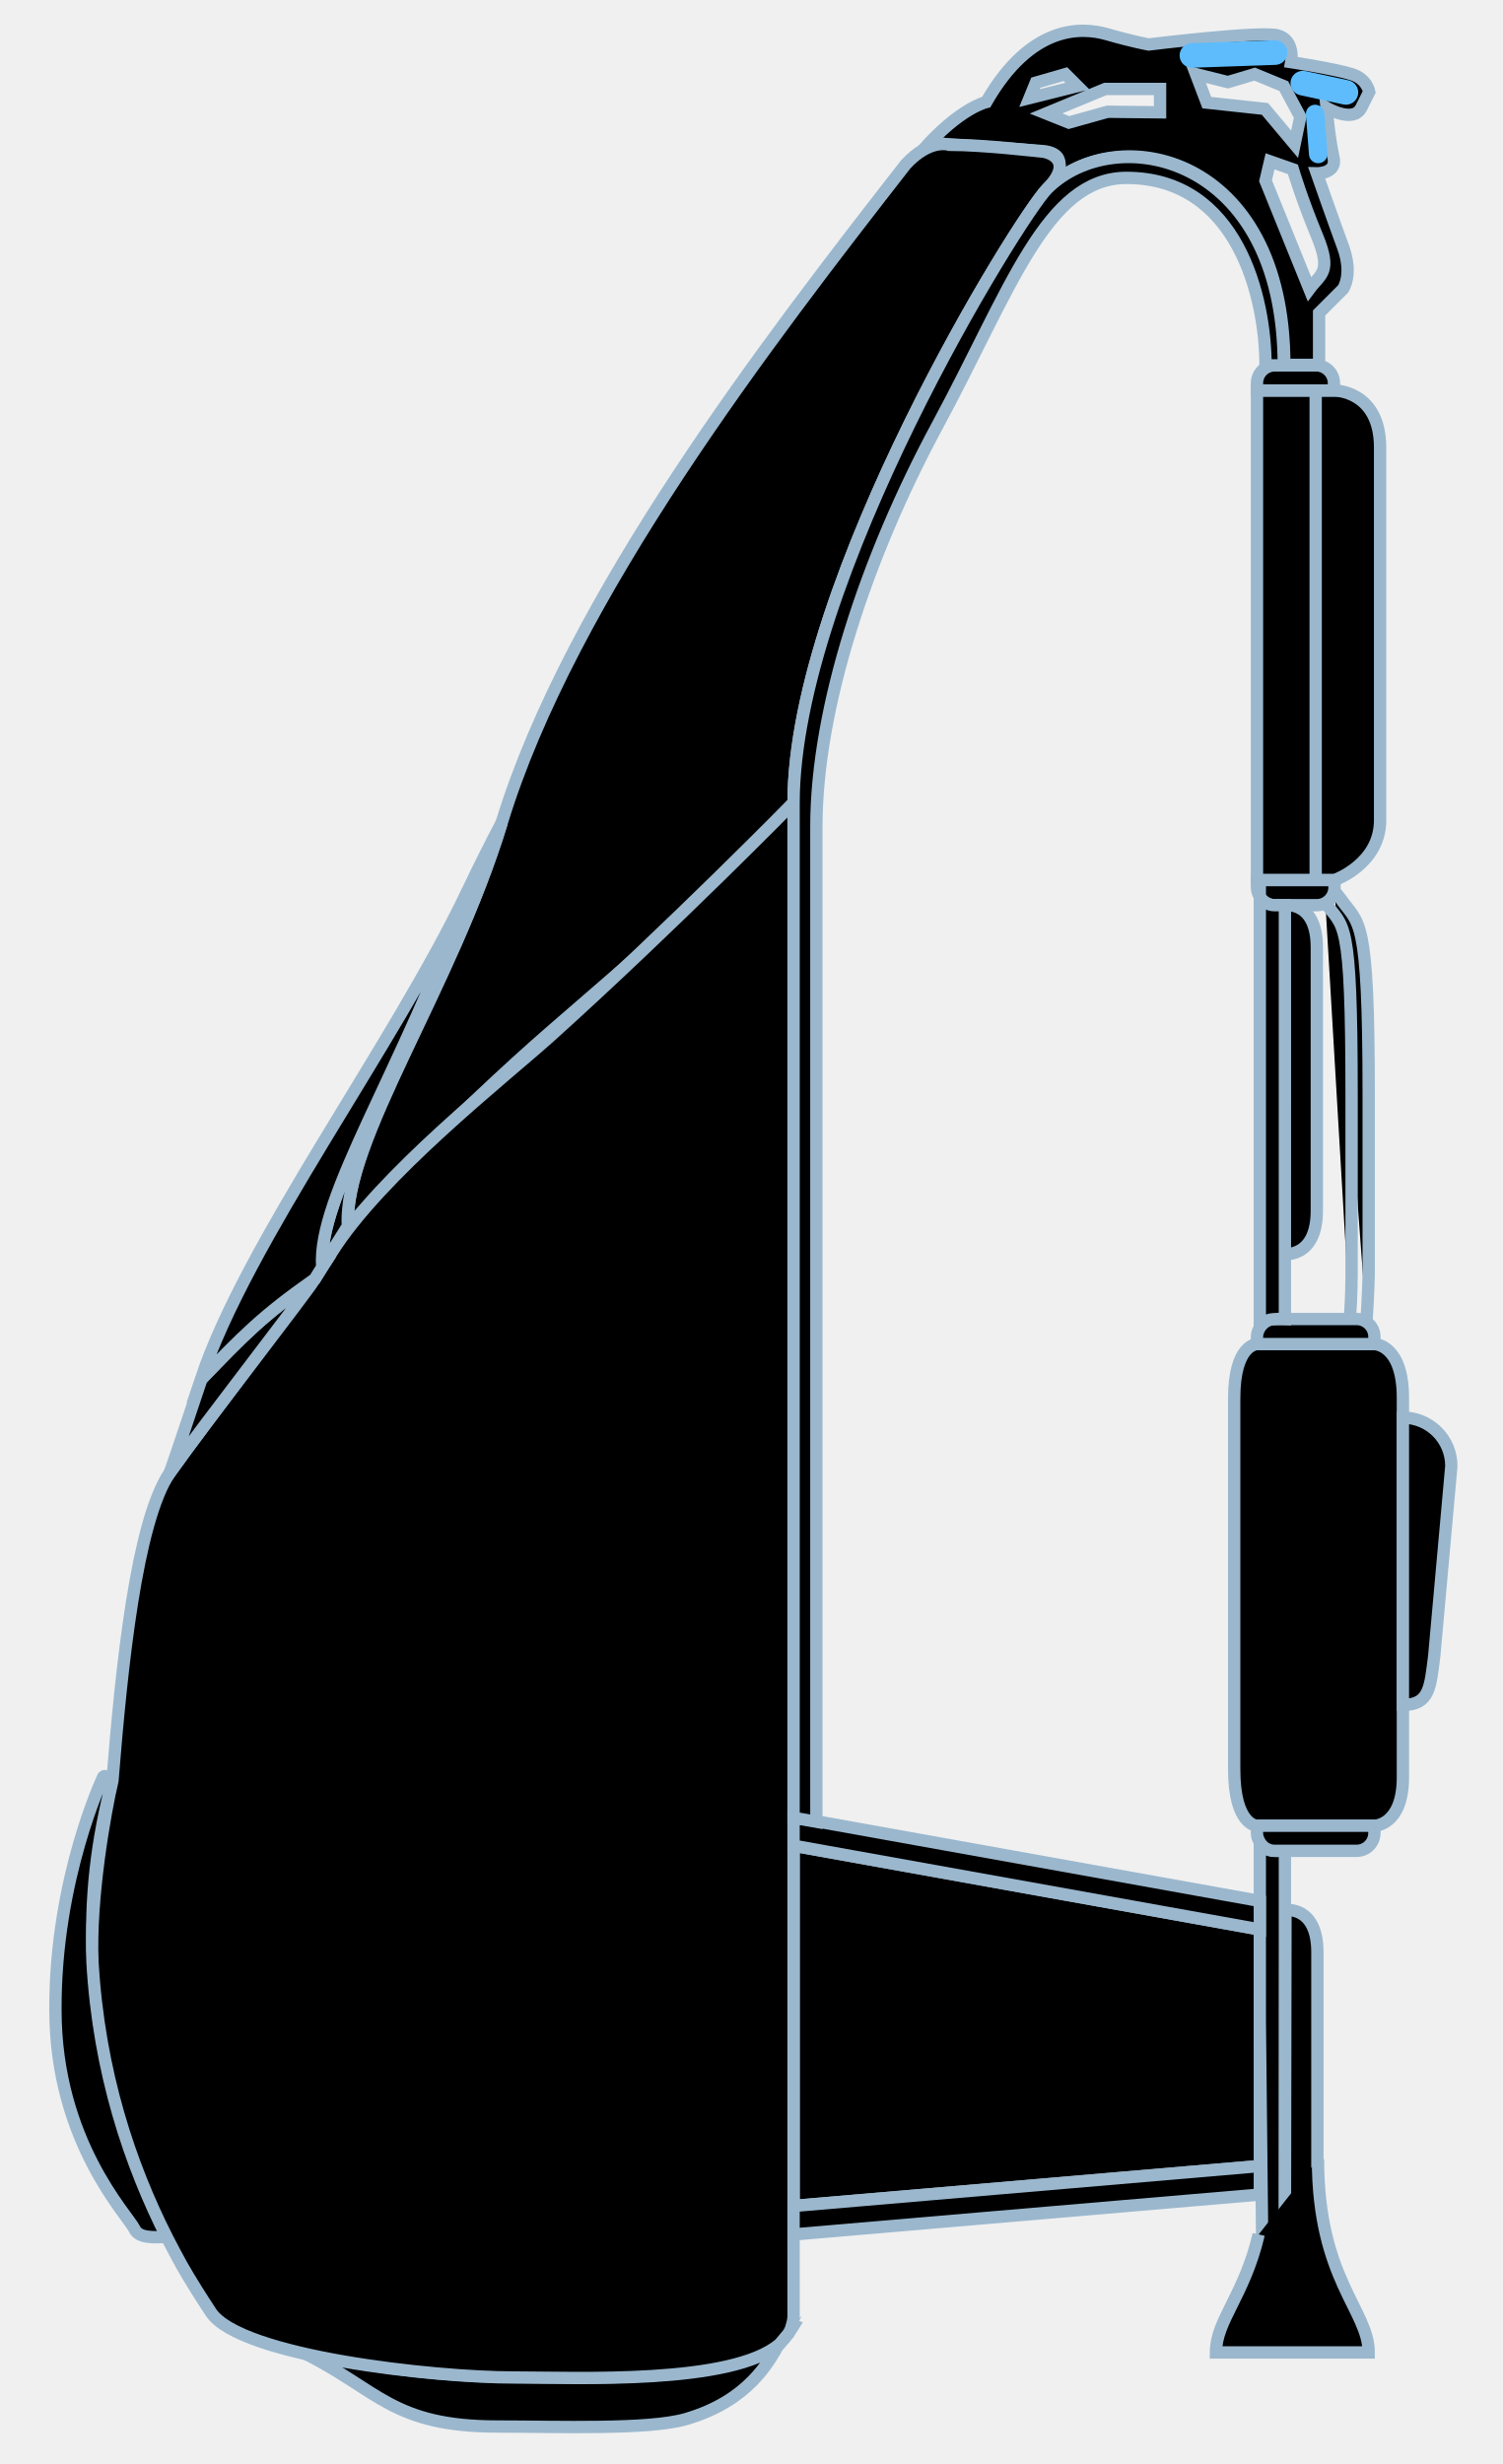
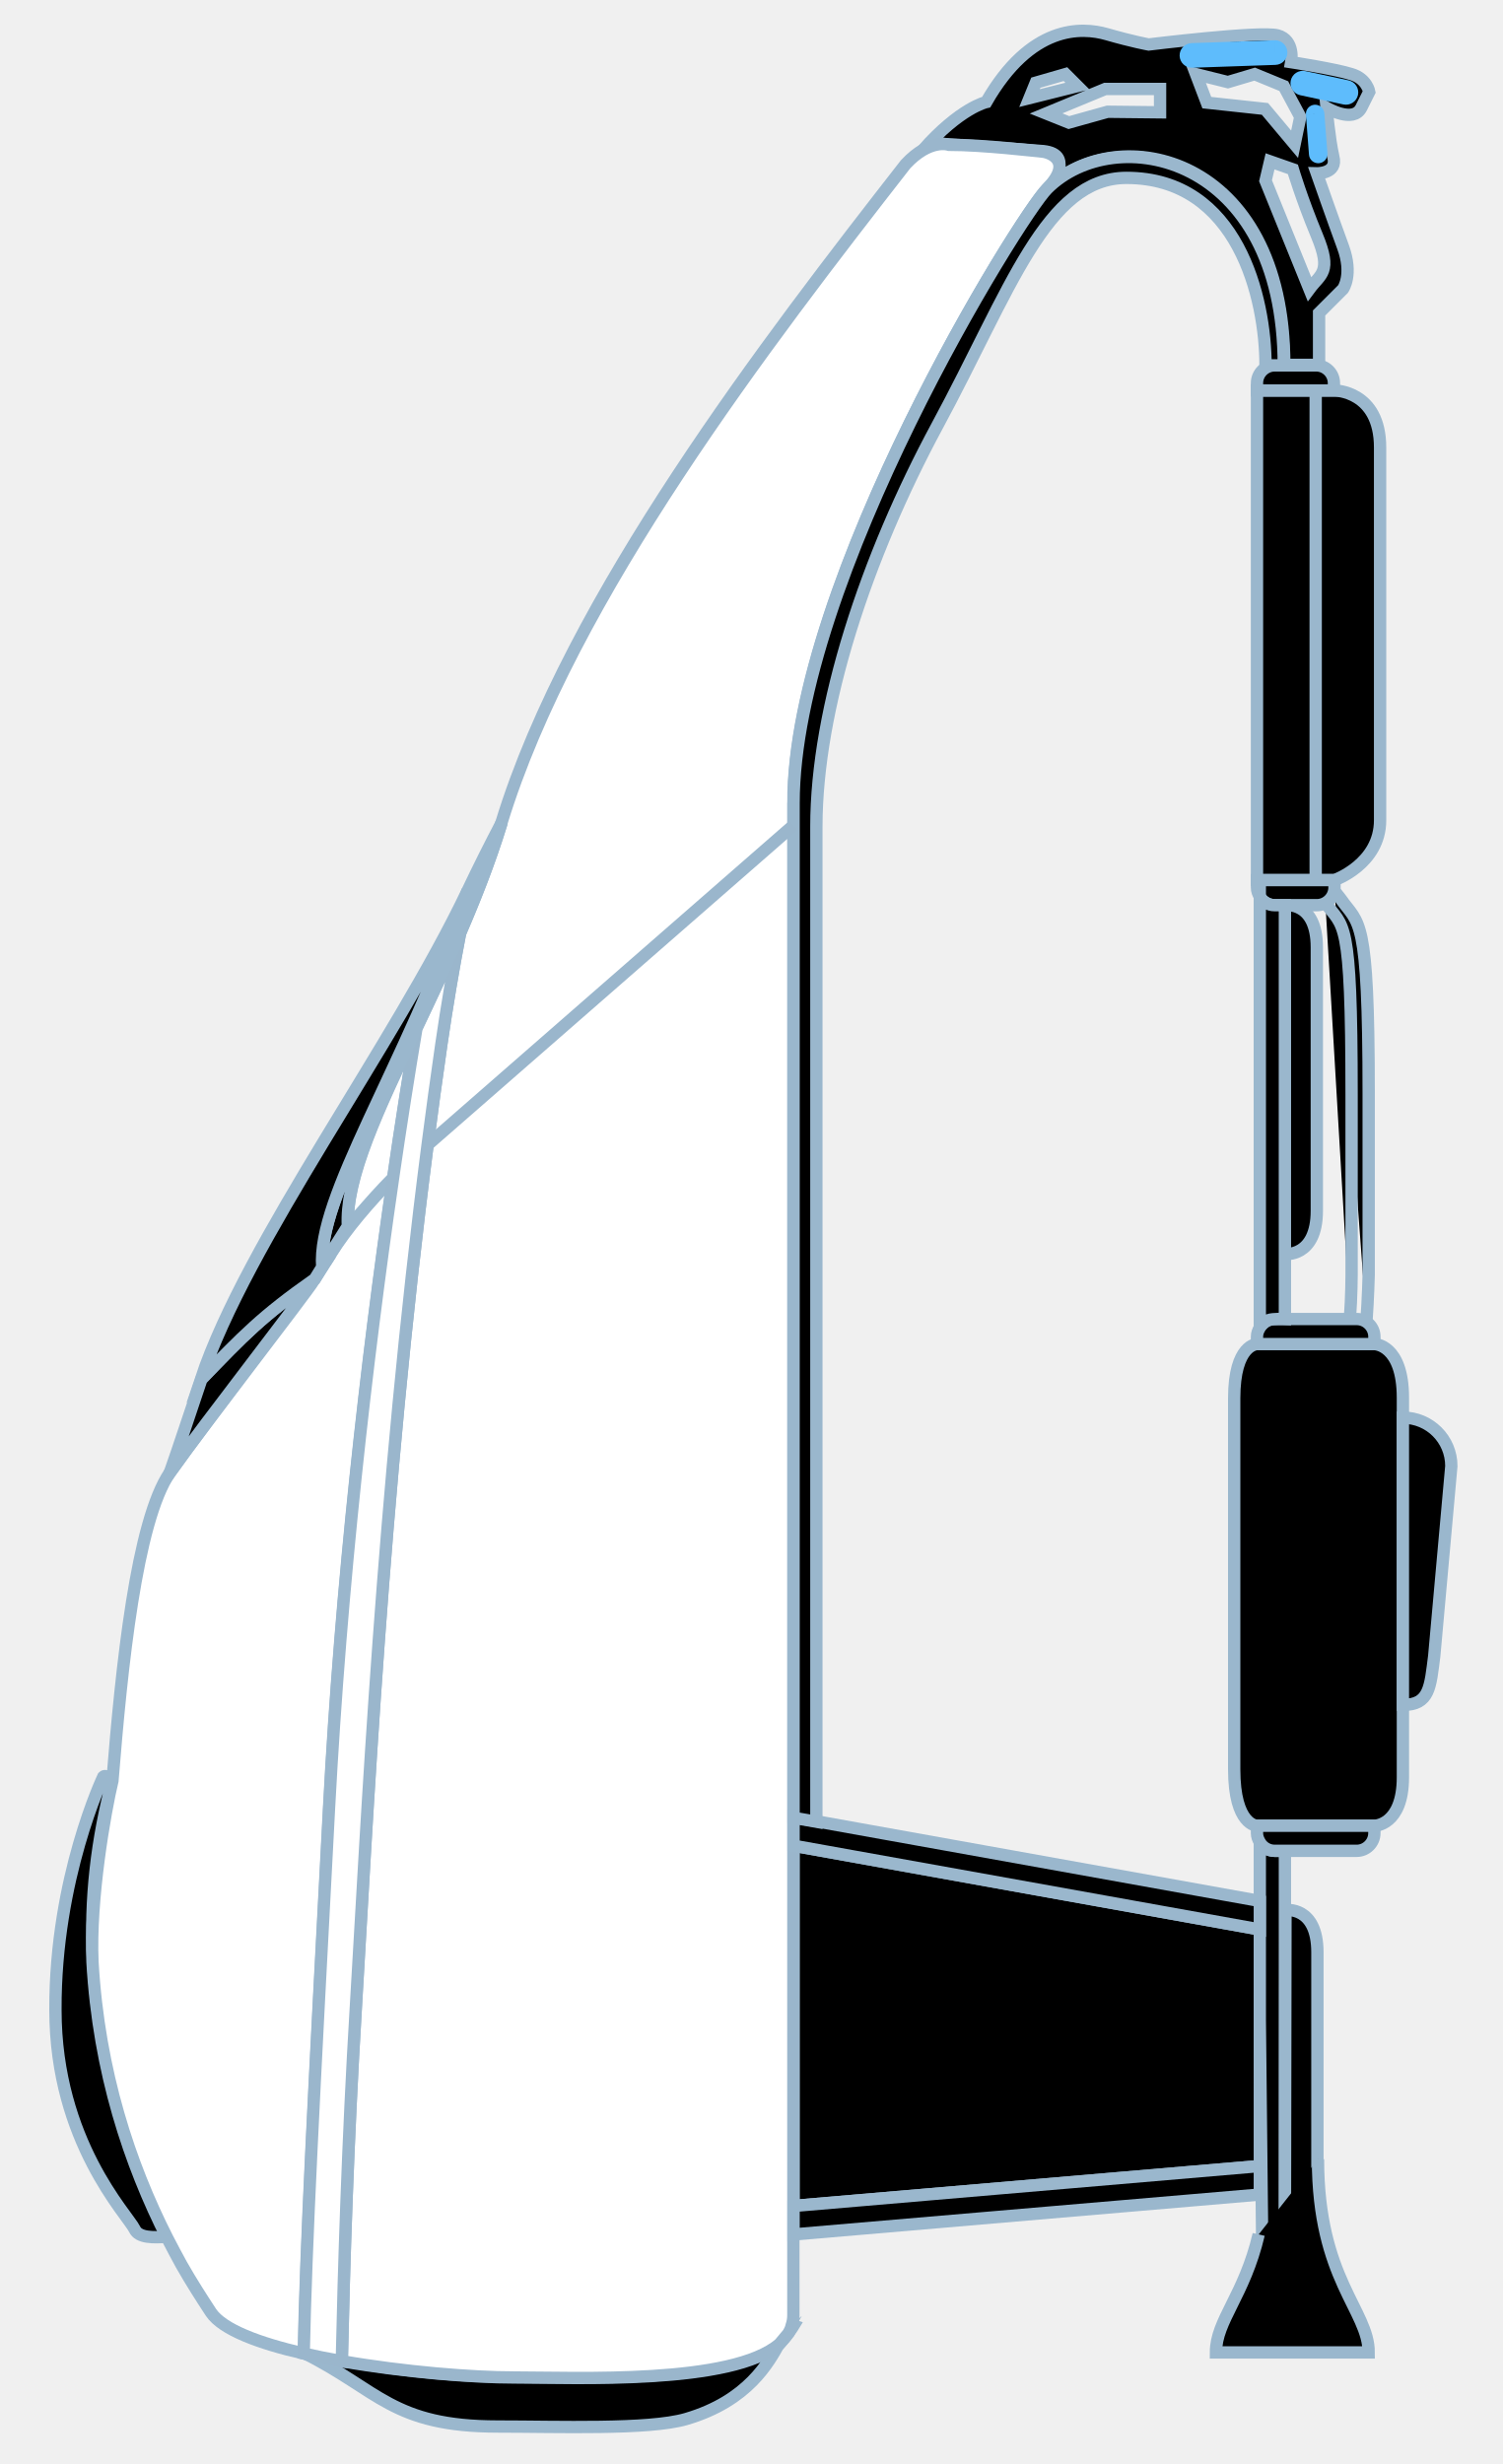
<svg xmlns="http://www.w3.org/2000/svg" version="1.1" id="Слой_1" x="0px" y="0px" width="244px" height="400px" viewBox="0 0 244 400" enable-background="new 0 0 244 400" xml:space="preserve">
-   <path id="area-8" stroke="#9AB7CD" stroke-width="2" stroke-miterlimit="10" d="M204.523,351.629l-75.692,6.479v-58.48  l75.692,13.602V351.629z" />
-   <path stroke="#9AB7CD" stroke-width="2" stroke-miterlimit="10" d="M160.107,16.569c7.217-12.585,15.453-12.215,19.617-11.012  c4.164,1.203,6.754,1.665,6.754,1.665s18.045-2.221,20.912-1.48c2.868,0.74,2.221,4.35,2.221,4.35s7.218,1.11,9.809,1.943  c2.499,0.74,2.869,2.868,2.869,2.868s0,0-1.296,2.591c-1.296,2.591-5.644,0-5.644,0s0.463,5.182,1.108,7.958  c0.741,2.775-2.685,2.684-2.685,2.684s2.592,7.402,4.258,11.938c1.666,4.534,0,6.848,0,6.848l-3.887,3.886v8.421h-5.646  c0-34.33-27.297-39.696-38.401-28.686c0,0,4.721-5.459-0.74-6.015c-3.237-0.277-16.748-1.202-16.748-1.202l-2.867,1.11  C155.85,17.493,160.107,16.569,160.107,16.569z M212.572,46.919c1.852-2.499,3.701-2.684,1.203-8.698  c-2.498-6.014-3.887-10.733-3.887-10.733l-3.701-1.296l-0.74,3.146L212.572,46.919z M195.917,16.66l9.438,1.019l4.812,5.736  l0.925-4.441l-2.683-4.997l-4.72-1.942l-4.35,1.295l-5.182-1.295L195.917,16.66z M173.523,19.9l6.293-1.759l8.513,0.093V14.44  h-8.884l-9.623,3.979L173.523,19.9z M174.912,13.977l-1.943-1.942l-4.812,1.388l-1.019,2.498L174.912,13.977z" />
+   <path id="area-8" stroke="#9AB7CD" stroke-width="2" stroke-miterlimit="10" d="M204.523,351.629l-75.692,6.479v-58.479  l75.692,13.603V351.629z" />
+   <path stroke="#9AB7CD" stroke-width="2" stroke-miterlimit="10" d="M160.107,16.569c7.217-12.585,15.453-12.215,19.617-11.012  s6.754,1.665,6.754,1.665s18.045-2.221,20.912-1.48c2.867,0.74,2.221,4.351,2.221,4.351s7.218,1.11,9.809,1.943  c2.499,0.74,2.869,2.868,2.869,2.868s0,0-1.296,2.591c-1.296,2.591-5.644,0-5.644,0s0.463,5.182,1.107,7.958  c0.741,2.775-2.686,2.684-2.686,2.684s2.593,7.402,4.259,11.938c1.666,4.534,0,6.848,0,6.848l-3.888,3.886v8.421h-5.646  c0-34.33-27.297-39.696-38.401-28.686c0,0,4.721-5.459-0.74-6.015c-3.236-0.277-16.748-1.202-16.748-1.202l-2.866,1.11  C155.85,17.493,160.107,16.569,160.107,16.569z M212.572,46.919c1.852-2.499,3.701-2.684,1.203-8.698  c-2.498-6.014-3.887-10.733-3.887-10.733l-3.701-1.296l-0.74,3.146L212.572,46.919z M195.917,16.66l9.438,1.019l4.812,5.736  l0.925-4.441l-2.683-4.997l-4.72-1.942l-4.351,1.295l-5.182-1.295L195.917,16.66z M173.523,19.9l6.293-1.759l8.513,0.093V14.44  h-8.884l-9.623,3.979L173.523,19.9z M174.912,13.977l-1.943-1.942l-4.812,1.388l-1.019,2.498L174.912,13.977z" />
  <path fill="#5EBCFC" d="M193.432,7.001c-1.104,0.038-1.969,0.964-1.931,2.067c0.038,1.104,0.964,1.968,2.067,1.93L193.432,7.001z   M207.068,10.533c1.104-0.038,1.969-0.964,1.931-2.067c-0.038-1.104-0.964-1.968-2.067-1.93L207.068,10.533z M193.568,10.998  l13.5-0.465l-0.137-3.997l-13.5,0.465L193.568,10.998z" />
  <path fill="#5EBCFC" d="M211.919,11.544c-1.08-0.231-2.144,0.457-2.375,1.537s0.457,2.143,1.537,2.374L211.919,11.544z   M218.081,16.955c1.08,0.231,2.144-0.456,2.375-1.536s-0.457-2.144-1.537-2.375L218.081,16.955z M211.081,15.455l7,1.5l0.838-3.911  l-7-1.5L211.081,15.455z" />
  <path fill="#5EBCFC" d="M214.996,18.385c-0.064-0.826-0.785-1.444-1.611-1.381s-1.443,0.785-1.381,1.61L214.996,18.385z   M212.504,25.115c0.064,0.826,0.785,1.444,1.611,1.381s1.443-0.784,1.381-1.61L212.504,25.115z M212.004,18.615l0.5,6.5l2.992-0.229  l-0.5-6.5L212.004,18.615z" />
  <path stroke="#9AB7CD" stroke-width="2" stroke-miterlimit="10" d="M204.521,145.559c-0.276-0.463-0.461-0.926-0.461-1.48v-1.203  h0.461V145.559z" />
  <path id="area-12" stroke="#9AB7CD" stroke-width="2" stroke-miterlimit="10" d="M216.645,142.875h-8.051h-4.072h-0.461V63.39  h12.584c0,0,7.402,0,7.402,9.253c0,4.997,0,55.427,0,60.517C224.047,140.285,216.645,142.875,216.645,142.875z" />
  <path stroke="#9AB7CD" stroke-width="2" stroke-miterlimit="10" d="M206.928,300.459h1.666v62.273h-3.701l-0.371-34.699V299.07  C205.078,299.904,205.91,300.459,206.928,300.459z" />
-   <path id="area-11" stroke="#9AB7CD" stroke-width="2" stroke-miterlimit="10" d="M204.061,218.197c0,0-3.701,0-3.701,8.791  c0,4.626,0,56.261,0,60.238c0,9.16,3.701,9.16,3.701,9.16h19.063c0,0,4.626,0,4.626-7.865c0-3.424,0-57.555,0-61.627  c0-8.697-4.626-8.697-4.626-8.697H204.061L204.061,218.197z" />
-   <path stroke="#9AB7CD" stroke-width="2" stroke-miterlimit="10" d="M208.594,146.947c0,0,5.182-0.739,5.182,6.848  c0,7.588,0,35.069,0,42.75c0,7.682-5.273,7.033-5.273,7.033L208.594,146.947z" />
-   <path stroke="#9AB7CD" stroke-width="2" stroke-miterlimit="10" d="M208.688,310.081c0,0,5.182-0.739,5.182,6.849  c0,7.587,0,31.184,0,38.863s-5.273,7.032-5.273,7.032L208.688,310.081z" />
-   <path stroke="#9AB7CD" stroke-width="2" stroke-miterlimit="10" d="M221.826,214.588c0.277-3.794,0.369-7.68,0.369-7.68  s0,0,0-29.333s-1.572-27.39-4.533-31.646l-1.018-1.295" />
+   <path id="area-11" stroke="#9AB7CD" stroke-width="2" stroke-miterlimit="10" d="M204.061,218.197c0,0-3.701,0-3.701,8.791  c0,4.625,0,56.261,0,60.238c0,9.16,3.701,9.16,3.701,9.16h19.063c0,0,4.626,0,4.626-7.865c0-3.424,0-57.555,0-61.627  c0-8.697-4.626-8.697-4.626-8.697H204.061L204.061,218.197z" />
+   <path stroke="#9AB7CD" stroke-width="2" stroke-miterlimit="10" d="M208.594,146.947c0,0,5.182-0.739,5.182,6.848  c0,7.588,0,35.069,0,42.75c0,7.682-5.272,7.033-5.272,7.033L208.594,146.947z" />
+   <path stroke="#9AB7CD" stroke-width="2" stroke-miterlimit="10" d="M208.688,310.081c0,0,5.183-0.739,5.183,6.849s0,31.184,0,38.863  s-5.272,7.031-5.272,7.031L208.688,310.081z" />
+   <path stroke="#9AB7CD" stroke-width="2" stroke-miterlimit="10" d="M221.826,214.588c0.277-3.794,0.369-7.68,0.369-7.68  s0,0,0-29.333c0-29.333-1.572-27.39-4.533-31.646l-1.018-1.295" />
  <path stroke="#9AB7CD" stroke-width="2" stroke-miterlimit="10" d="M215.164,146.577c2.961,4.164,4.256,1.758,4.256,31.091  s0,29.333,0,29.333s0,3.331-0.277,7.125" />
-   <path stroke="#9AB7CD" stroke-width="2" stroke-miterlimit="10" d="M227.748,276.77v-46.636c4.35,0,7.865,3.517,7.865,7.865  l-2.775,30.813C232.189,273.902,232.098,276.77,227.748,276.77z" />
-   <path stroke="#9AB7CD" stroke-width="2" stroke-miterlimit="10" d="M204.337,362.733c-2.313,9.9-6.94,13.973-6.94,19.154h24.799  c0-6.849-8.233-11.938-8.233-31.369" />
-   <path stroke="#9AB7CD" stroke-width="2" stroke-miterlimit="10" d="M126.518,380.406c0.647-0.647,1.11-1.203,1.387-1.666  C127.628,379.297,127.165,379.852,126.518,380.406z" />
-   <path stroke="#9AB7CD" stroke-width="2" stroke-miterlimit="10" d="M49.345,381.98c14.343,3.054,26.279,3.886,34.052,3.886  c9.901,0,35.348,1.203,43.121-5.459c-1.666,2.961-4.998,9.347-15.177,12.308c-6.107,1.758-20.819,1.202-30.536,1.202  C63.688,393.916,61.467,387.994,49.345,381.98z" />
+   <path stroke="#9AB7CD" stroke-width="2" stroke-miterlimit="10" d="M227.748,276.77v-46.635c4.35,0,7.865,3.516,7.865,7.864  l-2.775,30.813C232.189,273.902,232.098,276.77,227.748,276.77z" />
+   <path stroke="#9AB7CD" stroke-width="2" stroke-miterlimit="10" d="M204.337,362.732c-2.313,9.9-6.94,13.974-6.94,19.154h24.8  c0-6.849-8.233-11.938-8.233-31.369" />
+   <path stroke="#9AB7CD" stroke-width="2" stroke-miterlimit="10" d="M126.518,380.406c0.647-0.646,1.11-1.203,1.388-1.666  C127.628,379.297,127.165,379.852,126.518,380.406z" />
+   <path stroke="#9AB7CD" stroke-width="2" stroke-miterlimit="10" d="M49.345,381.98c14.343,3.053,26.279,3.885,34.052,3.885  c9.901,0,35.348,1.203,43.121-5.459c-1.666,2.961-4.998,9.348-15.177,12.309c-6.107,1.758-20.819,1.202-30.536,1.202  C63.688,393.916,61.467,387.994,49.345,381.98z" />
  <path stroke="#9AB7CD" stroke-width="2" stroke-miterlimit="10" d="M128.831,377.538c0,0-0.278,0.463-0.833,1.202  c0.277-0.37,0.37-0.832,0.555-1.295L128.831,377.538z" />
-   <path id="area-3" stroke="#9AB7CD" stroke-width="2" stroke-miterlimit="10" d="M16.773,288.43c0.278-0.277,0.833,0,1.48,0.647  c-2.498,9.438-3.701,19.246-3.146,29.24c1.018,17.857,6.107,32.94,12.122,44.784c-2.406,0.186-4.719,0.186-5.367-1.202  C20.752,359.586,9,347.649,9,326.274C8.908,304.9,16.773,288.43,16.773,288.43z" />
-   <path id="area-5" stroke="#9AB7CD" stroke-width="2" stroke-miterlimit="10" d="M81.454,133.53  c11.196-36.644,43.397-78.375,65.606-106.875c3.979-4.257,7.03-3.146,7.03-3.146c5.646,0,14.065,1.018,15.177,1.11  c1.11,0.092,5.183,1.48,0.739,6.015c-4.44,4.534-41.177,63.57-41.177,99.658c-7.495,9.993-27.853,27.111-39.234,37.013  c-15.361,13.325-33.127,31.831-33.127,31.831C55.822,184.978,73.219,160.642,81.454,133.53z" />
-   <path id="area-4" stroke="#9AB7CD" stroke-width="2" stroke-miterlimit="10" d="M18.254,289.077  c1.48-18.414,3.887-42.103,9.346-50.062c6.014-8.328,23.596-31.461,26.187-35.625c7.958-12.677,27.667-28.13,35.625-35.255  c19.895-17.952,39.419-37.846,39.419-37.846s0,236.421,0,245.581c0,0.556-0.093,1.109-0.278,1.665  c-0.092,0.464-0.277,0.833-0.555,1.297c-0.37,0.463-0.833,1.018-1.389,1.664c-7.679,6.663-33.126,5.461-43.121,5.461  c-13.14,0-44.416-3.425-49.228-10.55c-1.573-2.405-3.239-4.997-4.812-7.772c-0.74-1.389-1.573-2.868-2.313-4.35  c-6.015-11.844-11.104-26.927-12.122-44.784C14.553,308.323,17.051,294.074,18.254,289.077z" />
-   <path stroke="#9AB7CD" stroke-width="2" stroke-miterlimit="10" d="M75.902,144.633c1.851-3.886,3.701-7.587,5.552-11.104  c-8.328,27.112-25.724,51.355-24.984,65.514c0,0,0,0-2.684,4.256c-0.463,0.741-0.925,1.573-1.48,2.313  C51.473,194.231,65.446,173.874,75.902,144.633z" />
+   <path id="area-3" stroke="#9AB7CD" stroke-width="2" stroke-miterlimit="10" d="M16.773,288.43c0.278-0.277,0.833,0,1.48,0.647  c-2.498,9.438-3.701,19.245-3.146,29.239c1.018,17.857,6.107,32.94,12.122,44.785c-2.406,0.186-4.719,0.186-5.367-1.203  C20.752,359.586,9,347.648,9,326.273C8.908,304.9,16.773,288.43,16.773,288.43z" />
+   <path id="area-1" fill="#FFFFFF" stroke="#9AB7CD" stroke-width="2" stroke-miterlimit="10" d="M56.468,199.136  c0,0,2.877-2.997,7.313-7.443c1.304-8.985,2.614-17.3,3.868-24.763C61.442,180.005,56.105,191.178,56.468,199.136z" />
+   <path id="area-4" fill="#FFFFFF" stroke="#9AB7CD" stroke-width="2" stroke-miterlimit="10" d="M63.86,191.148  c-4.019,4.127-7.609,8.317-10.073,12.242c-2.591,4.164-20.173,27.297-26.187,35.625c-5.459,7.959-7.866,31.647-9.346,50.062  c-1.203,4.997-3.701,19.245-3.241,29.424c1.018,17.856,6.107,32.94,12.122,44.784c0.74,1.482,1.573,2.961,2.313,4.35  c1.573,2.775,3.239,5.367,4.812,7.771c1.878,2.78,7.793,4.995,15.081,6.665c0.375-18.001,1.611-41.261,4.109-88.571  C55.382,256.917,59.591,220.473,63.86,191.148z" />
+   <path id="area-5" fill="#FFFFFF" stroke="#9AB6CC" stroke-width="2" stroke-miterlimit="10" d="M169.231,24.619  c-1.112-0.092-9.531-1.11-15.178-1.11c0,0-3.051-1.111-7.029,3.146c-22.209,28.5-54.41,70.231-65.606,106.875  c-1.877,6.18-4.233,12.21-6.741,18.014c-1.095,5.73-2.118,11.733-3.033,18.026c-0.78,5.371-1.511,10.736-2.203,16.082  c0,0.001,0,0.001-0.001,0.002c-0.008,0.064-0.017,0.13-0.025,0.195c-0.011,0.084-0.023,0.17-0.034,0.254  c0,0,0.001-0.001,0.002-0.002c-7.374,57.129-9.911,111.655-11.608,139.653c-1.313,21.65-1.964,42.678-2.286,57.553  c10.124,1.775,21.342,2.649,27.963,2.649c9.994,0,35.441,1.201,43.121-5.461c0.556-0.646,1.019-1.201,1.389-1.664  c0.277-0.464,0.463-0.833,0.555-1.297c0.186-0.557,0.278-1.109,0.278-1.665c0-9.16,0-245.581,0-245.581l-0.002,0.002  c0.001-36.088,36.737-95.123,41.177-99.657C174.414,26.099,170.341,24.711,169.231,24.619z" />
  <g id="binding">
-     <path stroke="#9AB7CD" stroke-width="2" stroke-miterlimit="10" d="M204.523,356.256l-75.692,6.478v-4.626l75.692-6.479V356.256z" />
-     <path stroke="#9AB7CD" stroke-width="2" stroke-miterlimit="10" d="M204.523,308.602v4.626l-75.692-13.602v-4.627L204.523,308.602z   " />
+     <path stroke="#9AB7CD" stroke-width="2" stroke-miterlimit="10" d="M204.523,356.256l-75.692,6.479v-4.627l75.692-6.479V356.256z" />
+     <path stroke="#9AB7CD" stroke-width="2" stroke-miterlimit="10" d="M204.523,308.602v4.627l-75.692-13.603v-4.627L204.523,308.602z   " />
    <path stroke="#9AB7CD" stroke-width="2" stroke-miterlimit="10" d="M206.928,59.319h6.756c1.572,0,2.869,1.295,2.869,2.868v1.203   h-12.492v-1.203C204.061,60.614,205.355,59.319,206.928,59.319z" />
    <path stroke="#9AB7CD" stroke-width="2" stroke-miterlimit="10" d="M208.594,142.875h8.051v1.203c0,1.572-1.295,2.868-2.869,2.868   h-5.182h-1.666c-1.018,0-1.943-0.555-2.406-1.388v-2.684L208.594,142.875L208.594,142.875z" />
-     <path stroke="#9AB7CD" stroke-width="2" stroke-miterlimit="10" d="M204.521,296.387h4.072h14.527v1.203   c0,1.573-1.296,2.869-2.869,2.869h-11.658h-1.666c-1.019,0-1.943-0.557-2.406-1.389c-0.276-0.463-0.461-0.927-0.461-1.48v-1.203   H204.521L204.521,296.387z" />
-     <path stroke="#9AB7CD" stroke-width="2" stroke-miterlimit="10" d="M220.253,214.126h-11.659h-1.666   c-1.018,0-1.943,0.556-2.406,1.388c-0.275,0.463-0.461,0.926-0.461,1.48v1.201h0.461h4.072h14.528v-1.201   C223.122,215.421,221.826,214.126,220.253,214.126z" />
-     <path stroke="#9AB7CD" stroke-width="2" stroke-miterlimit="10" d="M170.008,30.633c11.012-11.012,38.401-5.645,38.401,28.686   h-1.388h-1.574c0-10.826-4.441-30.443-22.577-30.443c-13.048,0-18.877,18.321-30.722,40.252   c-11.475,21.282-19.617,45.804-19.617,65.05c0,14.713,0,161.563,0,161.563l-3.7-0.647V130.383   C128.831,94.203,165.566,35.074,170.008,30.633z" />
-     <path stroke="#9AB7CD" stroke-width="2" stroke-miterlimit="10" d="M51.103,207.648c-1.758,2.775-17.581,23.041-23.503,31.369   c1.48-4.258,3.146-9.347,5.089-15.084C39.444,216.902,42.498,213.663,51.103,207.648z" />
+     <path stroke="#9AB7CD" stroke-width="2" stroke-miterlimit="10" d="M204.521,296.387h4.071h14.527v1.203   c0,1.573-1.296,2.869-2.869,2.869h-11.658h-1.666c-1.019,0-1.942-0.557-2.405-1.389c-0.276-0.463-0.461-0.928-0.461-1.48v-1.203   H204.521L204.521,296.387z" />
+     <path stroke="#9AB7CD" stroke-width="2" stroke-miterlimit="10" d="M220.253,214.126h-11.659h-1.666   c-1.018,0-1.943,0.556-2.406,1.388c-0.274,0.463-0.461,0.926-0.461,1.48v1.201h0.461h4.072h14.528v-1.201   C223.122,215.421,221.826,214.126,220.253,214.126z" />
+     <path stroke="#9AB7CD" stroke-width="2" stroke-miterlimit="10" d="M170.008,30.633c11.012-11.012,38.401-5.646,38.401,28.686   h-1.388h-1.574c0-10.826-4.441-30.443-22.577-30.443c-13.048,0-18.877,18.321-30.722,40.252   c-11.476,21.282-19.617,45.804-19.617,65.05c0,14.713,0,161.562,0,161.562l-3.7-0.646v-164.71   C128.831,94.203,165.566,35.074,170.008,30.633z" />
+     <path stroke="#9AB7CD" stroke-width="2" stroke-miterlimit="10" d="M32.689,223.934c-1.943,5.736-3.609,10.826-5.089,15.084   c5.922-8.328,21.745-28.595,23.503-31.369C42.498,213.663,39.444,216.902,32.689,223.934z" />
+     <path fill="#FFFFFF" stroke="#9AB6CC" stroke-width="2" stroke-miterlimit="10" d="M74.677,151.544   c-2.309,5.347-4.746,10.502-7.065,15.387c-1.254,7.463-2.564,15.777-3.868,24.763c0.001-0.001,0.002-0.002,0.002-0.002   c-4.243,29.231-8.413,65.448-10.333,101.809c-2.498,47.311-3.734,70.57-4.109,88.571c1.977,0.453,4.059,0.863,6.185,1.236   c0.322-14.875,0.973-35.902,2.286-57.553c1.7-28.039,4.241-82.685,11.64-139.905c0.7-5.411,1.439-10.843,2.229-16.279   C72.559,163.277,73.582,157.274,74.677,151.544z" />
+     <path stroke="#9AB7CD" stroke-width="2" stroke-miterlimit="10" d="M213.591,63.39v79.485" />
  </g>
-   <path id="area-2" stroke="#9AB7CD" stroke-width="2" stroke-miterlimit="10" d="M52.306,205.705  c-0.37,0.646-0.833,1.296-1.203,1.941c-8.605,6.017-11.659,9.254-18.506,16.287c7.495-22.484,31.369-54.225,43.305-79.301  C65.446,173.874,51.474,194.231,52.306,205.705z" />
-   <path stroke="#9AB7CD" stroke-width="2" stroke-miterlimit="10" d="M208.594,214.126c0,0-1.943-0.093-2.684,0.185  c-0.741,0.278-1.389,1.11-1.389,1.11v-69.862c0.463,0.833,1.389,1.388,2.406,1.388h1.665L208.594,214.126L208.594,214.126z" />
-   <path stroke="#9AB7CD" stroke-width="2" stroke-miterlimit="10" d="M213.591,63.39v79.485" />
+   <path stroke="#9AB7CD" stroke-width="2" stroke-miterlimit="10" d="M75.902,144.633c1.851-3.886,3.701-7.587,5.552-11.104  c-8.328,27.112-25.724,51.355-24.984,65.514c0,0,0,0-2.684,4.256c-0.463,0.741-0.925,1.573-1.48,2.313  C51.473,194.231,65.446,173.874,75.902,144.633z" />
+   <path id="area-2" stroke="#9AB7CD" stroke-width="2" stroke-miterlimit="10" d="M52.306,205.705  c-0.37,0.646-0.833,1.296-1.203,1.941c-8.605,6.017-11.659,9.254-18.506,16.287c7.495-22.484,31.369-54.226,43.305-79.302  C65.446,173.874,51.474,194.231,52.306,205.705z" />
+   <path stroke="#9AB7CD" stroke-width="2" stroke-miterlimit="10" d="M208.594,214.126c0,0-1.943-0.093-2.684,0.185  c-0.741,0.278-1.389,1.11-1.389,1.11v-69.862c0.463,0.833,1.389,1.388,2.405,1.388h1.665L208.594,214.126L208.594,214.126z" />
+   <line fill="#FFFFFF" stroke="#9AB6CC" stroke-width="2" stroke-miterlimit="10" x1="69.416" y1="185.85" x2="128.795" y2="134" />
</svg>
